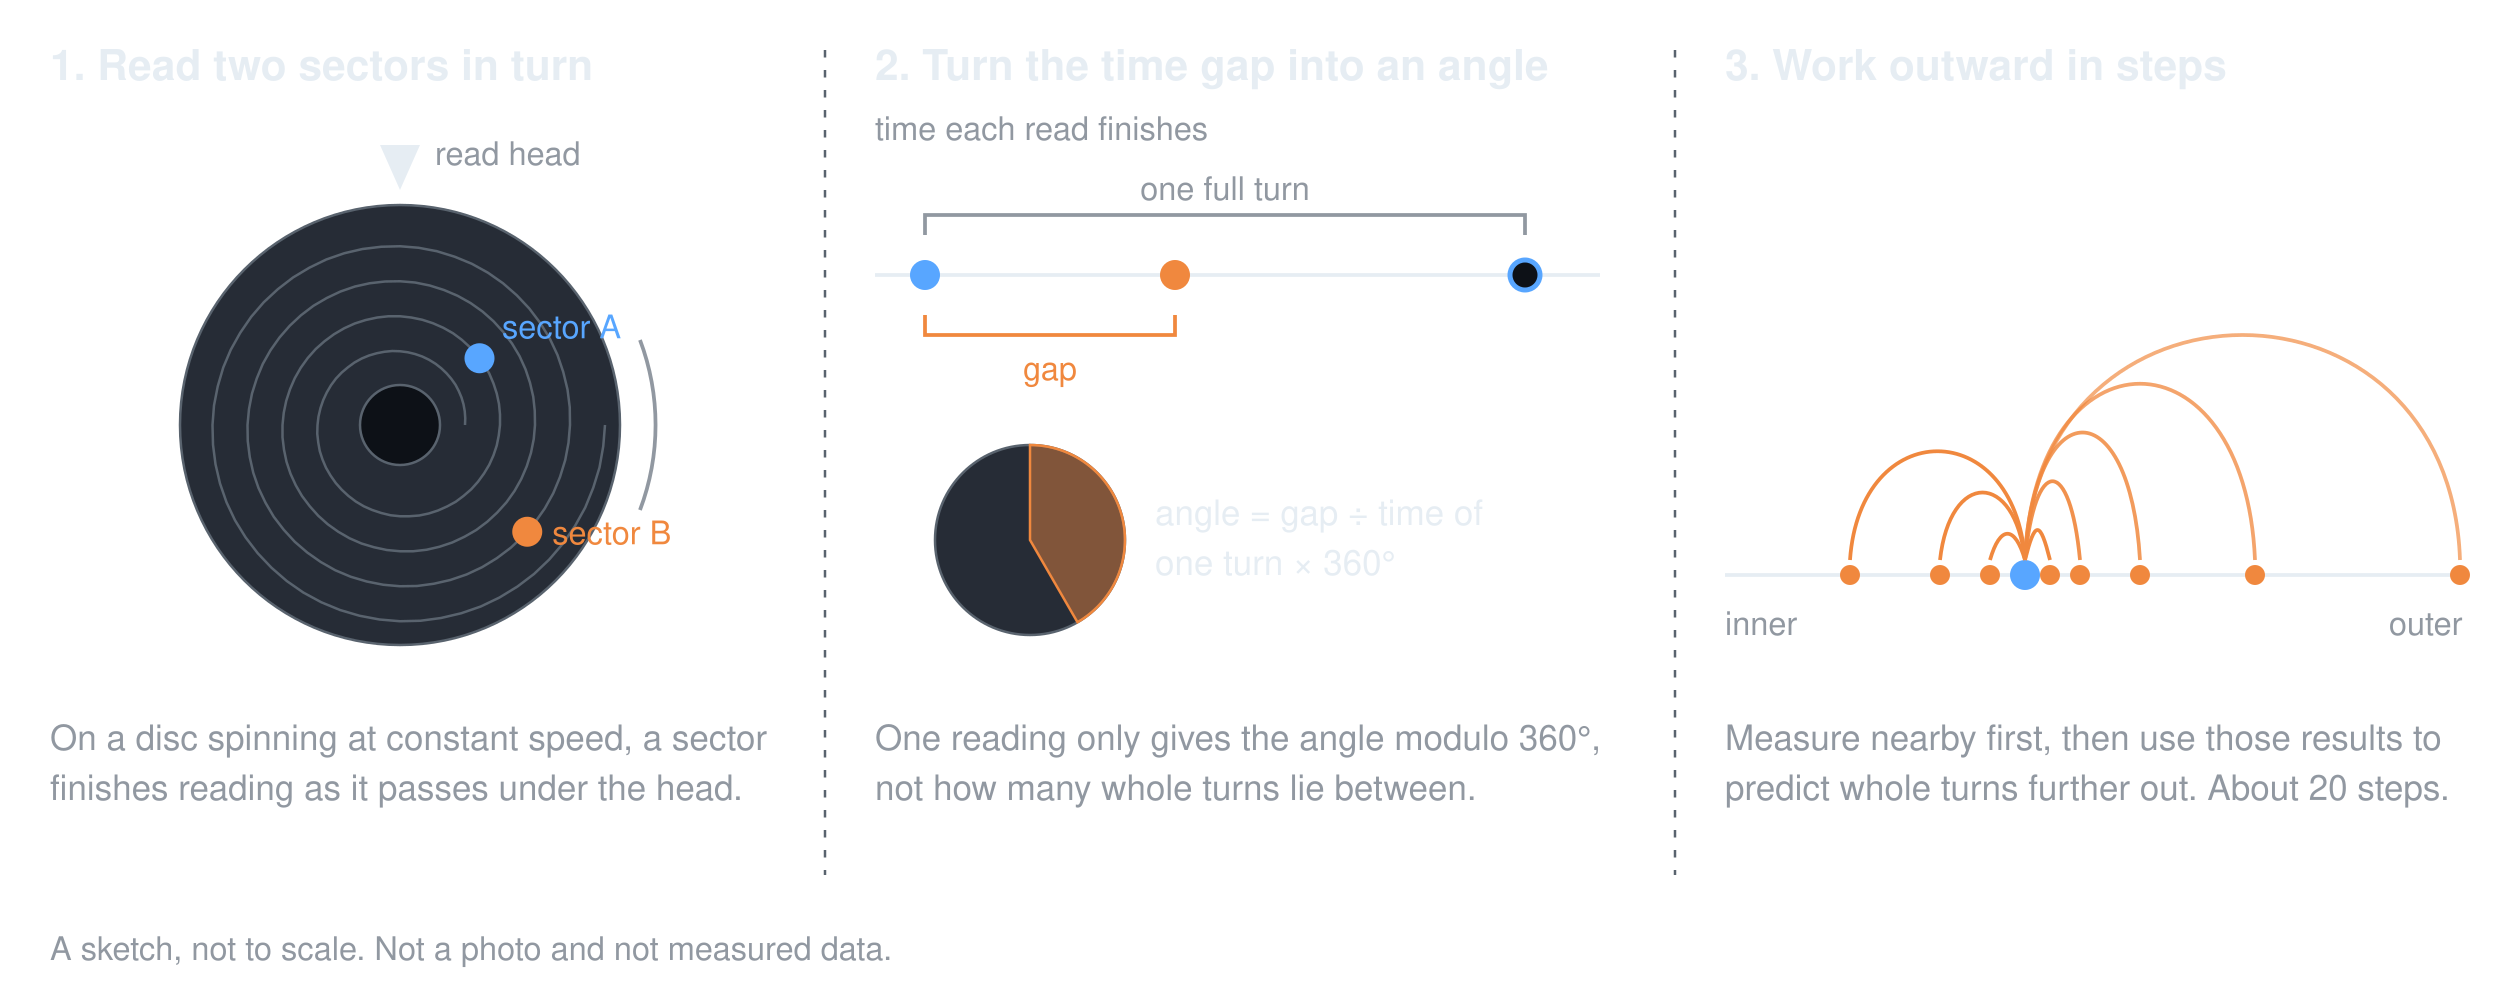
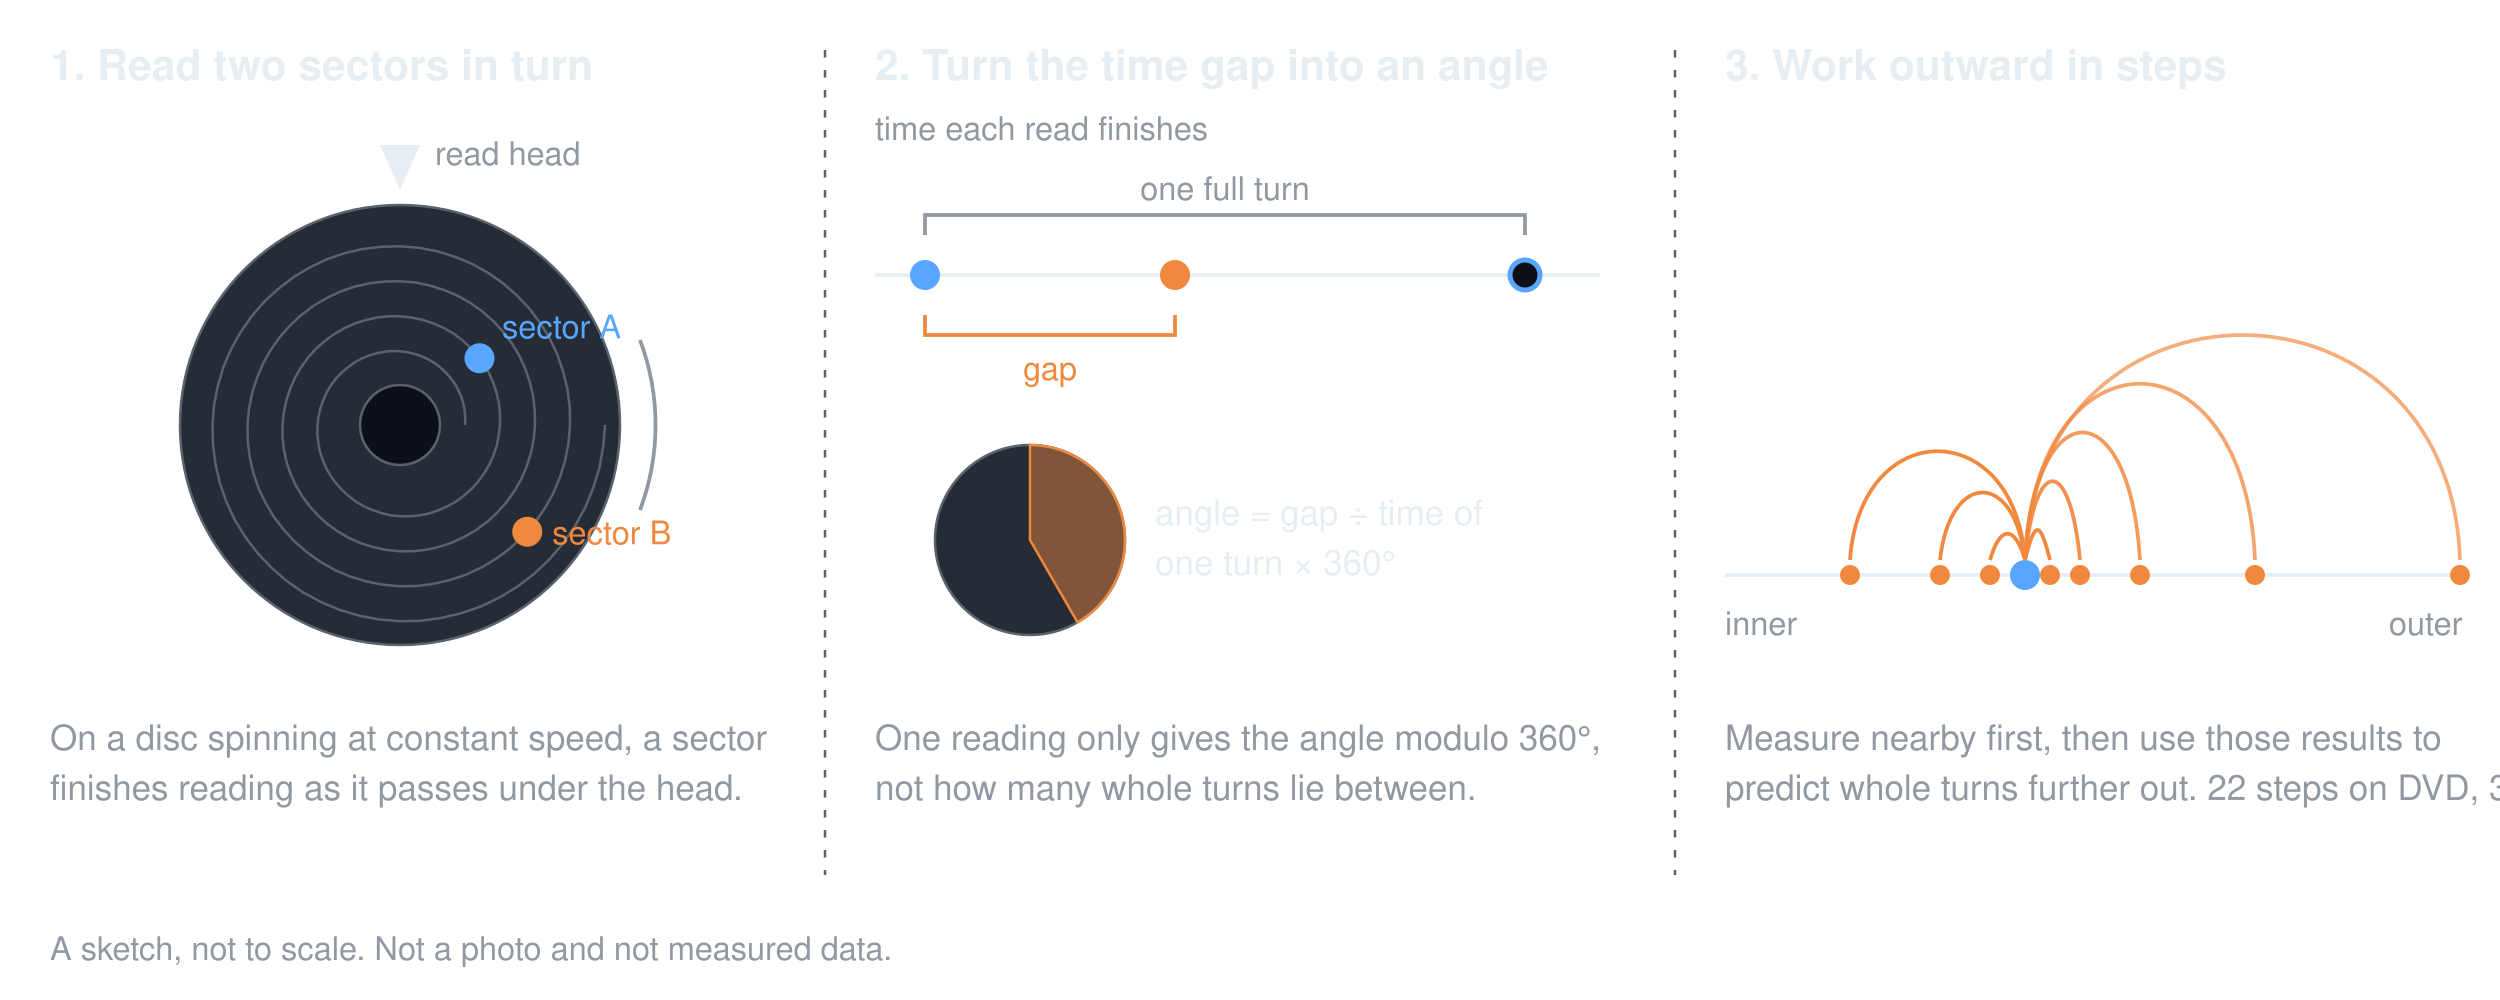
<svg xmlns="http://www.w3.org/2000/svg" viewBox="0 0 1000 400" width="1000" height="400" font-family="-apple-system,'Segoe UI',Helvetica,Arial,sans-serif" role="img" aria-label="1. Read two sectors in turn 2. Turn the time gap into an angle 3. Work outward in steps">
  <text x="20" y="32" fill="#e6edf3" font-size="17" font-weight="600">1. Read two sectors in turn</text>
  <circle cx="160" cy="170" r="88" fill="#262c36" stroke="#59636e" />
  <polyline points="186.0,170.0 186.1,167.3 185.9,164.5 185.4,161.7 184.6,159.0 183.5,156.4 182.2,153.9 180.5,151.5 178.6,149.3 176.5,147.3 174.2,145.5 171.6,143.9 168.9,142.6 166.0,141.6 163.1,140.9 160.0,140.5 156.9,140.4 153.8,140.7 150.7,141.3 147.6,142.2 144.7,143.4 141.8,145.0 139.2,146.9 136.7,149.0 134.4,151.4 132.4,154.1 130.7,157.0 129.3,160.0 128.2,163.2 127.4,166.6 127.0,170.0 126.9,173.5 127.3,177.0 127.9,180.4 129.0,183.8 130.4,187.1 132.2,190.2 134.3,193.2 136.7,195.9 139.4,198.4 142.3,200.6 145.5,202.5 148.9,204.0 152.5,205.2 156.2,206.1 160.0,206.5 163.8,206.5 167.7,206.2 171.5,205.4 175.2,204.2 178.8,202.6 182.3,200.7 185.5,198.3 188.5,195.7 191.2,192.7 193.6,189.4 195.7,185.9 197.4,182.1 198.7,178.2 199.5,174.2 200.0,170.0 200.0,165.8 199.6,161.6 198.7,157.4 197.4,153.4 195.7,149.4 193.5,145.7 190.9,142.1 188.0,138.9 184.7,135.9 181.2,133.3 177.3,131.1 173.2,129.3 168.9,127.9 164.5,127.0 160.0,126.5 155.4,126.5 150.9,127.0 146.3,128.0 141.9,129.4 137.7,131.3 133.6,133.7 129.8,136.5 126.3,139.6 123.1,143.2 120.3,147.1 117.9,151.3 116.0,155.7 114.5,160.3 113.5,165.1 113.0,170.0 113.0,174.9 113.6,179.9 114.6,184.7 116.2,189.5 118.3,194.1 120.8,198.4 123.9,202.5 127.3,206.3 131.1,209.7 135.3,212.7 139.8,215.3 144.6,217.4 149.6,218.9 154.7,220.0 160.0,220.5 165.3,220.5 170.6,219.9 175.8,218.7 180.9,217.0 185.8,214.7 190.5,212.0 194.9,208.7 198.9,205.0 202.6,200.9 205.8,196.4 208.5,191.6 210.7,186.5 212.4,181.1 213.5,175.6 214.0,170.0 213.9,164.3 213.3,158.7 212.0,153.1 210.2,147.7 207.8,142.4 204.8,137.4 201.3,132.8 197.4,128.5 193.0,124.6 188.2,121.2 183.0,118.3 177.6,116.0 171.9,114.2 166.0,113.0 160.0,112.5 154.0,112.6 147.9,113.3 142.0,114.6 136.2,116.6 130.7,119.2 125.4,122.3 120.4,126.1 115.9,130.3 111.8,135.0 108.2,140.1 105.1,145.6 102.7,151.4 100.8,157.4 99.6,163.6 99.0,170.0 99.1,176.4 99.9,182.8 101.3,189.1 103.4,195.2 106.2,201.1 109.5,206.7 113.5,211.9 117.9,216.7 122.9,221.0 128.3,224.8 134.1,228.1 140.3,230.7 146.7,232.6 153.3,233.9 160.0,234.5 166.8,234.4 173.5,233.5 180.1,232.0 186.6,229.8 192.8,226.9 198.7,223.3 204.3,219.1 209.3,214.4 213.9,209.1 217.9,203.4 221.3,197.3 224.0,190.8 226.1,184.0 227.4,177.1 228.0,170.0 227.9,162.9 227.0,155.8 225.3,148.8 223.0,142.0 219.9,135.4 216.1,129.2 211.7,123.4 206.7,118.1 201.2,113.3 195.2,109.1 188.7,105.5 181.9,102.7 174.8,100.5 167.4,99.1 160.0,98.5 152.5,98.7 145.0,99.6 137.7,101.3 130.5,103.8 123.7,107.1 117.2,111.0 111.1,115.7 105.5,120.9 100.5,126.7 96.1,133.1 92.3,139.9 89.3,147.0 87.1,154.5 85.6,162.2 85.0,170.0 85.2,177.9 86.2,185.7 88.0,193.4 90.6,200.9 94.0,208.1 98.2,214.9 103.1,221.3 108.6,227.1 114.7,232.4 121.3,237.0 128.5,240.9 136.0,244.0 143.8,246.3 151.8,247.8 160.0,248.5 168.2,248.3 176.4,247.2 184.5,245.3 192.3,242.6 199.8,239.0 207.0,234.6 213.6,229.6 219.7,223.8 225.2,217.4 230.0,210.4 234.1,203.0 237.3,195.1 239.8,187.0 241.3,178.5 242.0,170.0" fill="none" stroke="#59636e" stroke-width="1" />
  <circle cx="160" cy="170" r="16" fill="#0d1117" stroke="#59636e" />
  <circle cx="191.8" cy="143.3" r="6" fill="#58a6ff" />
  <circle cx="210.9" cy="212.7" r="6" fill="#f0883e" />
  <text x="200.8" y="135.3" fill="#58a6ff" font-size="13">sector A</text>
  <text x="220.9" y="217.7" fill="#f0883e" font-size="13">sector B</text>
  <path d="M152 58 L168 58 L160 76 Z" fill="#e6edf3" />
  <text x="174" y="66" fill="#9198a1" font-size="13">read head</text>
  <path d="M256 136 A96 96 0 0 1 256 204" fill="none" stroke="#9198a1" stroke-width="1.5" />
  <text x="20" y="300" fill="#9198a1" font-size="14" text-anchor="start">On a disc spinning at constant speed, a sector</text>
  <text x="20" y="320" fill="#9198a1" font-size="14" text-anchor="start">finishes reading as it passes under the head.</text>
  <line x1="330" y1="20" x2="330" y2="350" stroke="#59636e" stroke-dasharray="3 5" />
  <text x="350" y="32" fill="#e6edf3" font-size="17" font-weight="600">2. Turn the time gap into an angle</text>
  <text x="350" y="56" fill="#9198a1" font-size="13">time each read finishes</text>
  <line x1="350" y1="110" x2="640" y2="110" stroke="#e6edf3" stroke-width="1.5" />
  <circle cx="370" cy="110" r="6" fill="#58a6ff" />
  <circle cx="470" cy="110" r="6" fill="#f0883e" />
  <circle cx="610" cy="110" r="6" fill="#0d1117" stroke="#58a6ff" stroke-width="2" />
  <path d="M370 126 V134 H470 V126" fill="none" stroke="#f0883e" stroke-width="1.5" />
  <text x="420.0" y="152" fill="#f0883e" font-size="13" text-anchor="middle">gap</text>
  <path d="M370 94 V86 H610 V94" fill="none" stroke="#9198a1" stroke-width="1.5" />
  <text x="490.0" y="80" fill="#9198a1" font-size="13" text-anchor="middle">one full turn</text>
  <circle cx="412" cy="216" r="38" fill="#262c36" stroke="#59636e" />
  <path d="M412 216 L412 178 A38 38 0 0 1 431.0 248.9 Z" fill="#f0883e" fill-opacity="0.45" stroke="#f0883e" />
  <text x="462" y="210" fill="#e6edf3" font-size="14" text-anchor="start">angle = gap ÷ time of</text>
  <text x="462" y="230" fill="#e6edf3" font-size="14" text-anchor="start">one turn × 360°</text>
  <text x="350" y="300" fill="#9198a1" font-size="14" text-anchor="start">One reading only gives the angle modulo 360°,</text>
  <text x="350" y="320" fill="#9198a1" font-size="14" text-anchor="start">not how many whole turns lie between.</text>
  <line x1="670" y1="20" x2="670" y2="350" stroke="#59636e" stroke-dasharray="3 5" />
  <text x="690" y="32" fill="#e6edf3" font-size="17" font-weight="600">3. Work outward in steps</text>
  <line x1="690" y1="230" x2="985" y2="230" stroke="#e6edf3" stroke-width="1.5" />
  <text x="690" y="254" fill="#9198a1" font-size="13">inner</text>
  <text x="985" y="254" fill="#9198a1" font-size="13" text-anchor="end">outer</text>
  <circle cx="810" cy="230" r="6" fill="#58a6ff" />
  <path d="M810 224 C814 208 816.0 208 820.0 224" fill="none" stroke="#f0883e" stroke-width="1.5" opacity="1.00" />
  <circle cx="820.0" cy="230" r="4" fill="#f0883e" />
  <path d="M810 224 C814 182 828.0 182 832.0 224" fill="none" stroke="#f0883e" stroke-width="1.5" opacity="0.92" />
  <circle cx="832.0" cy="230" r="4" fill="#f0883e" />
  <path d="M810 224 C814 156 852.0 156 856.0 224" fill="none" stroke="#f0883e" stroke-width="1.5" opacity="0.84" />
  <circle cx="856.0" cy="230" r="4" fill="#f0883e" />
  <path d="M810 224 C814 130 898.0 130 902.0 224" fill="none" stroke="#f0883e" stroke-width="1.5" opacity="0.76" />
  <circle cx="902.0" cy="230" r="4" fill="#f0883e" />
  <path d="M810 224 C814 104 980 104 984 224" fill="none" stroke="#f0883e" stroke-width="1.5" opacity="0.68" />
  <circle cx="984" cy="230" r="4" fill="#f0883e" />
  <path d="M810 224 C806 210 800 210 796 224" fill="none" stroke="#f0883e" stroke-width="1.5" />
  <circle cx="796" cy="230" r="4" fill="#f0883e" />
  <path d="M810 224 C806 188 780 188 776 224" fill="none" stroke="#f0883e" stroke-width="1.5" />
  <circle cx="776" cy="230" r="4" fill="#f0883e" />
  <path d="M810 224 C806 166 744 166 740 224" fill="none" stroke="#f0883e" stroke-width="1.5" />
  <circle cx="740" cy="230" r="4" fill="#f0883e" />
  <text x="690" y="300" fill="#9198a1" font-size="14" text-anchor="start">Measure nearby first, then use those results to</text>
-   <text x="690" y="320" fill="#9198a1" font-size="14" text-anchor="start">predict whole turns further out. About 20 steps.</text>
+   <text x="690" y="320" fill="#9198a1" font-size="14" text-anchor="start">predict whole turns further out. 22 steps on DVD, 36 on CD.</text>
  <text x="20" y="384" fill="#9198a1" font-size="13">A sketch, not to scale. Not a photo and not measured data.</text>
</svg>
